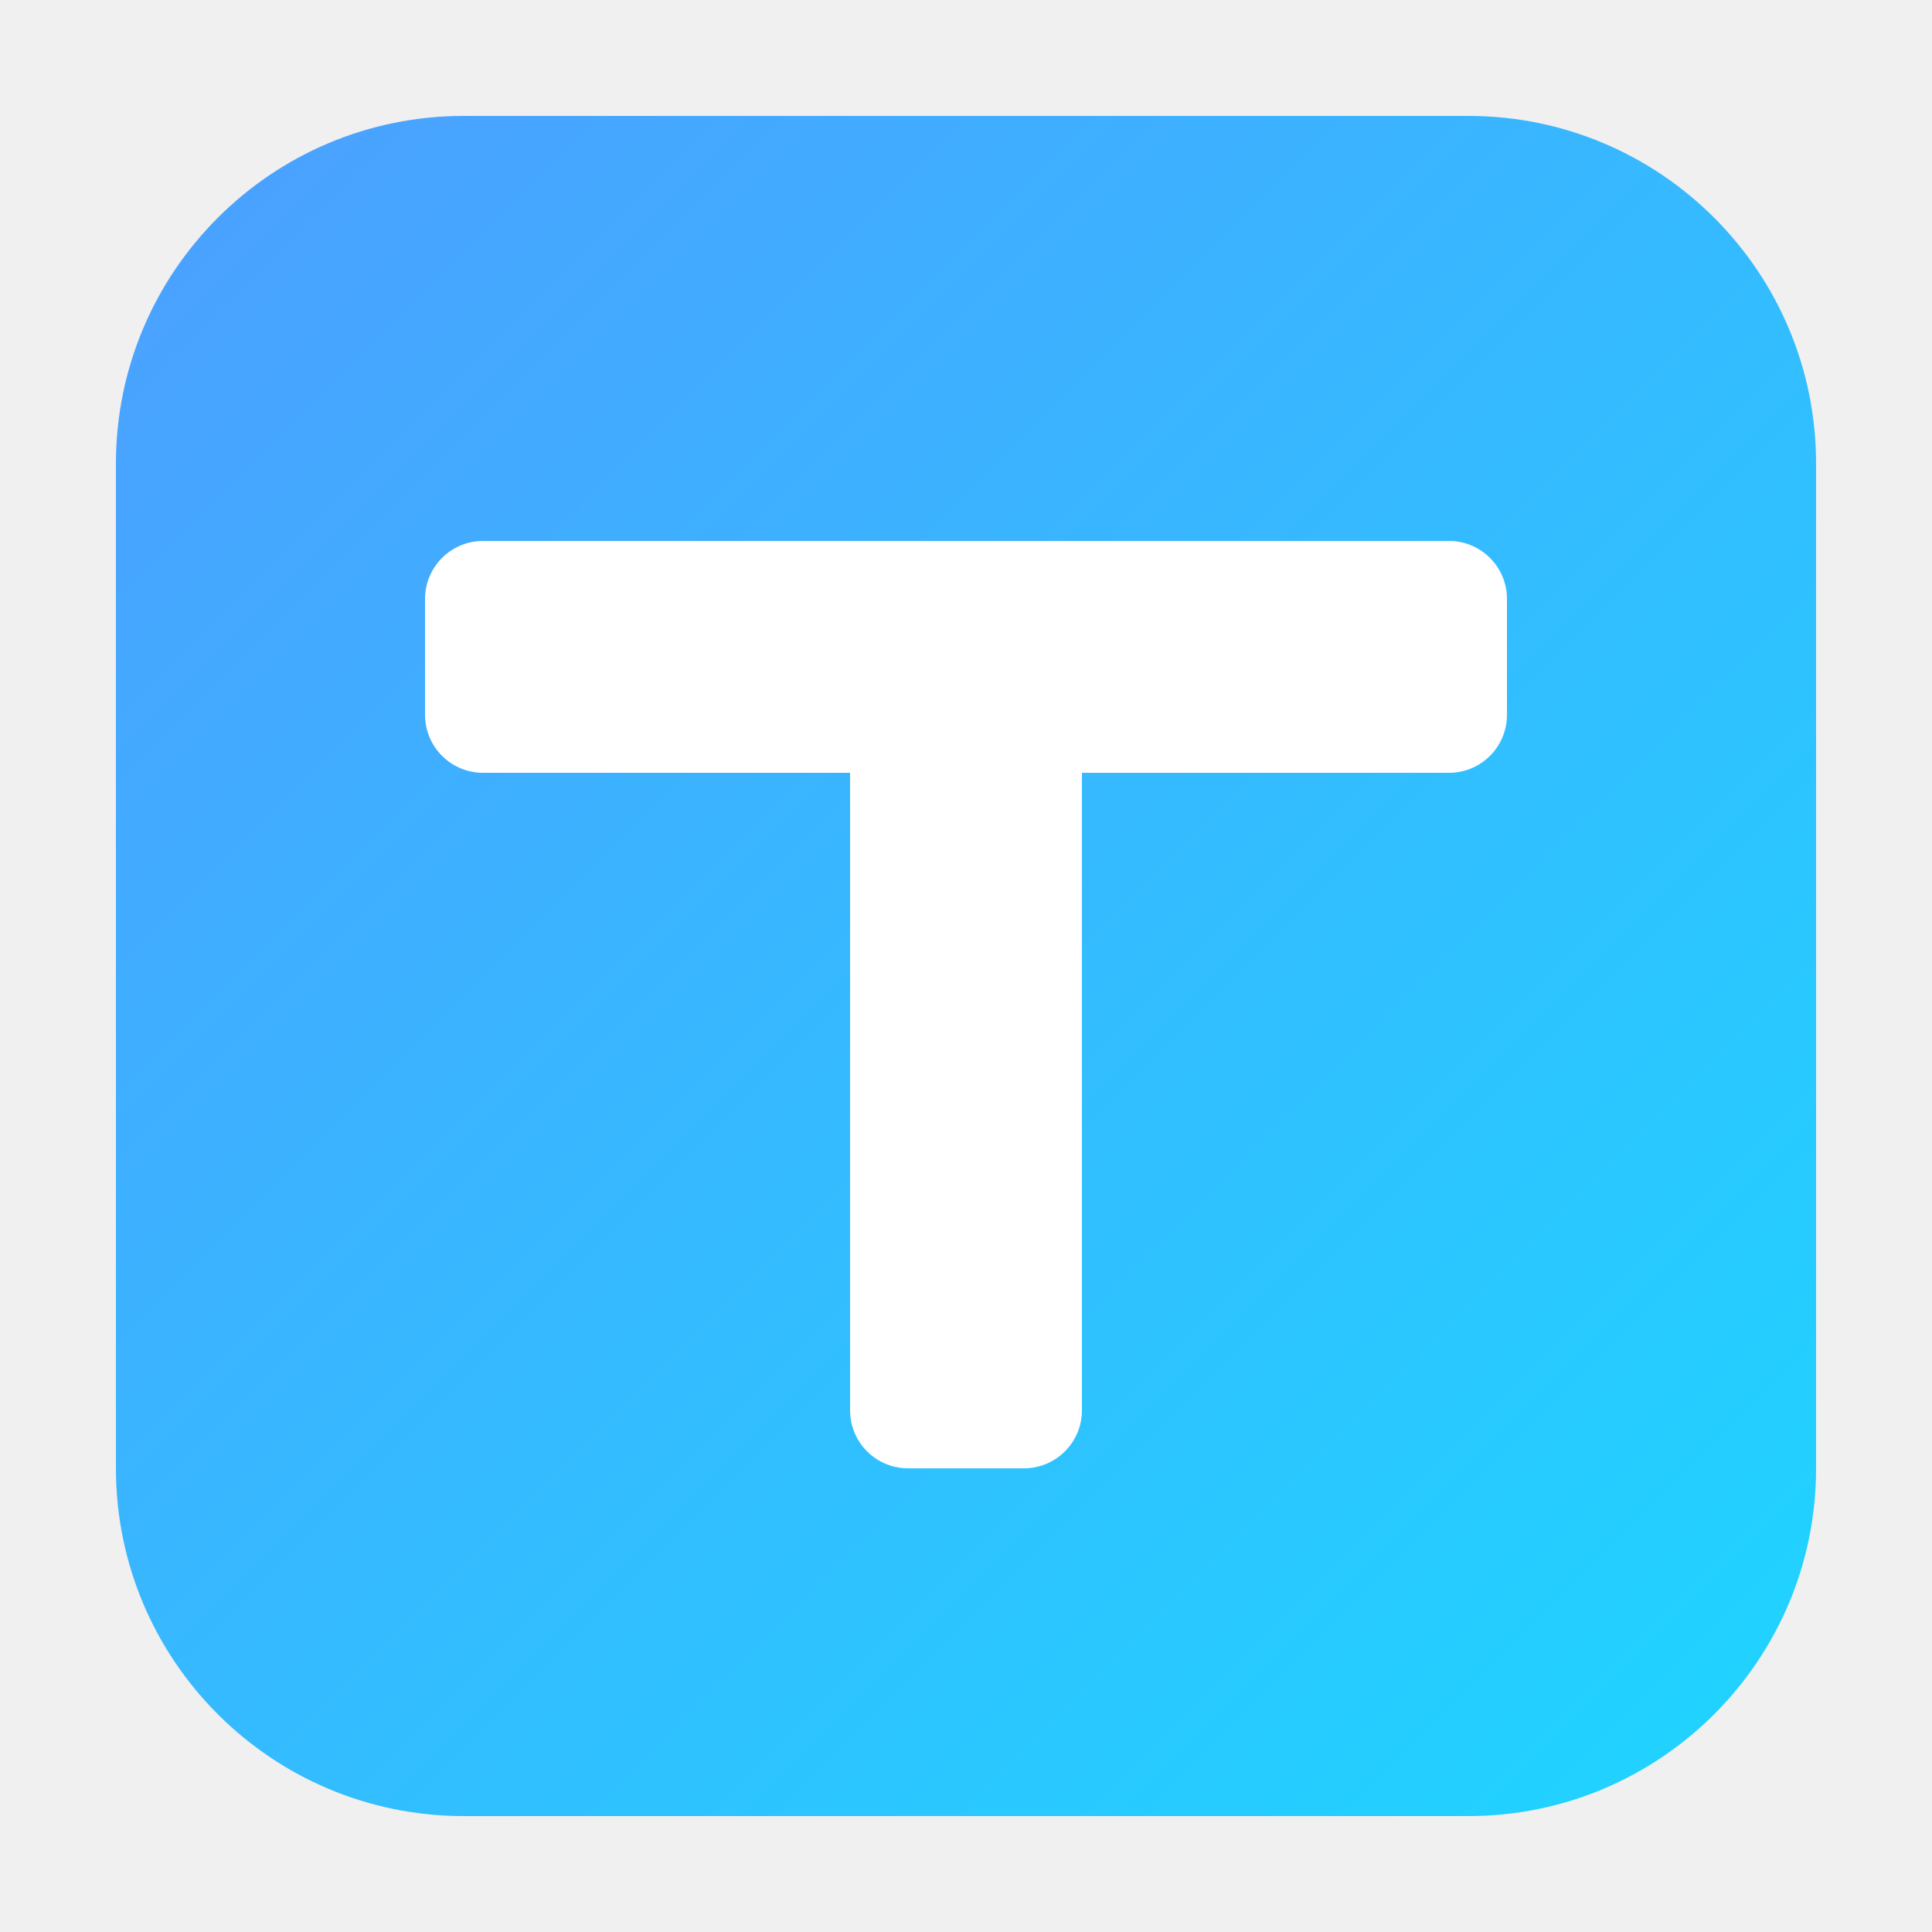
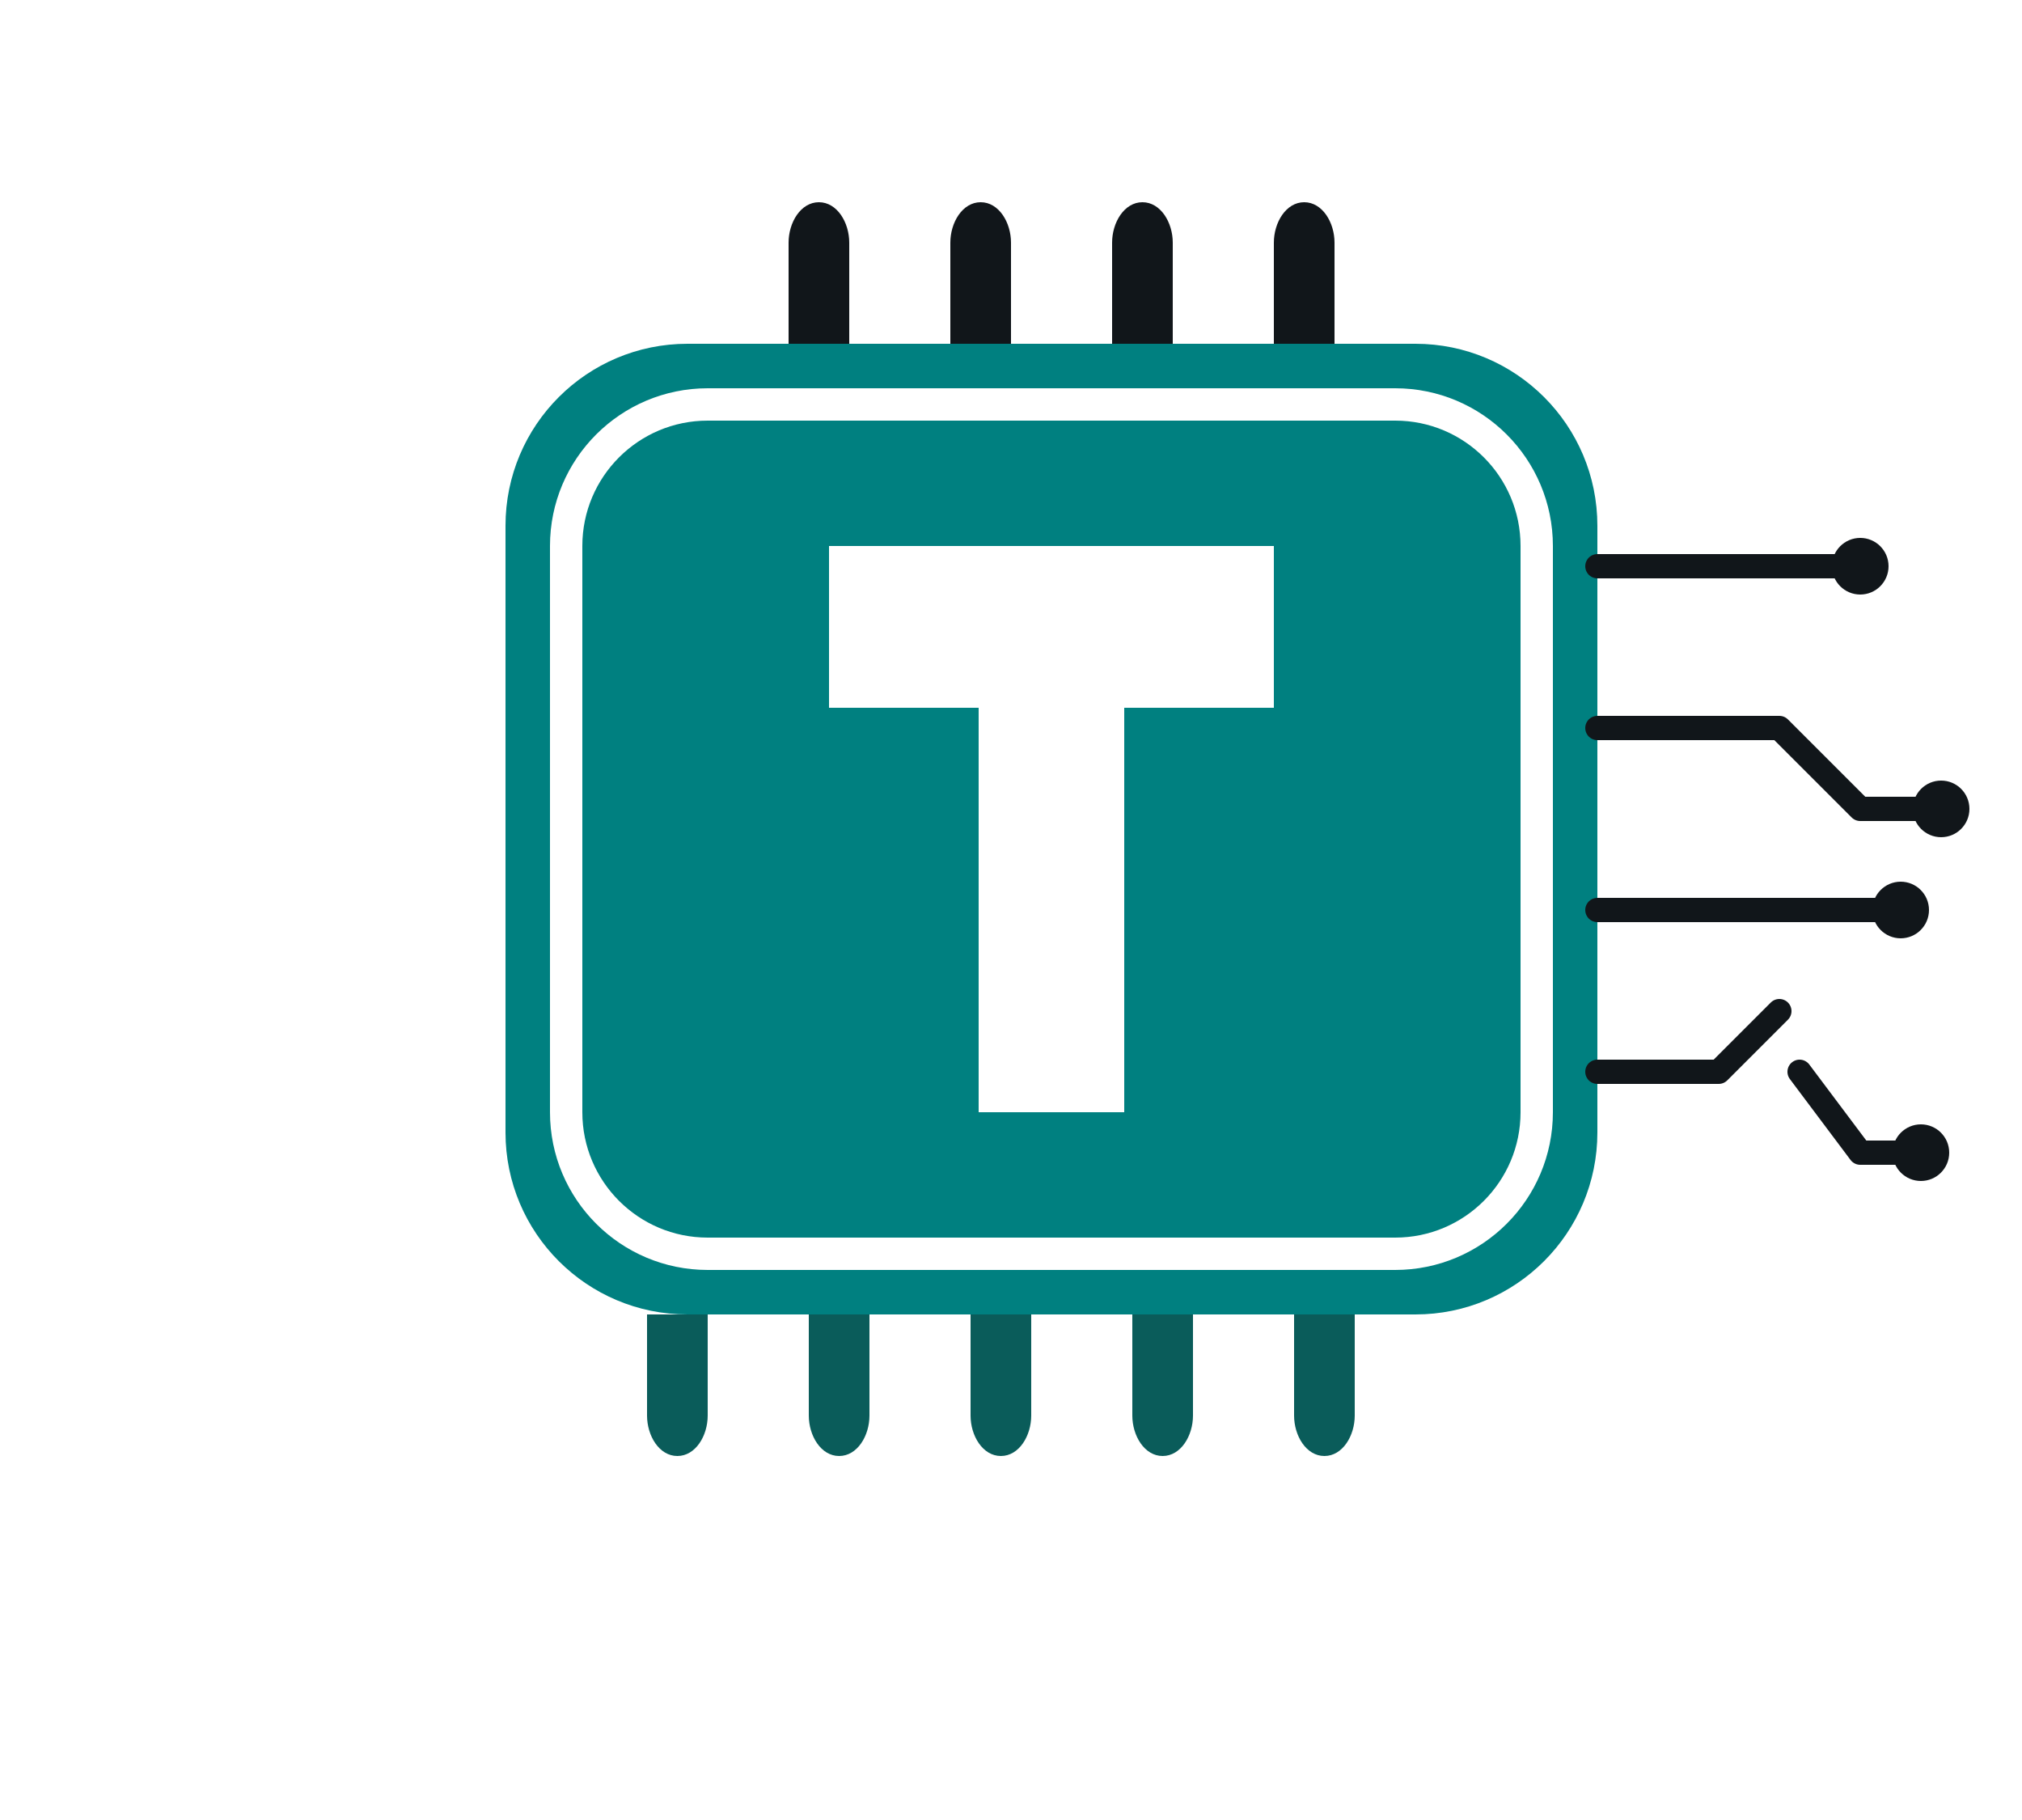
- <svg xmlns="http://www.w3.org/2000/svg" viewBox="0 0 100 100" width="100" height="100" role="img" aria-label="TracloT logo">
-   <defs>
-     <linearGradient id="tg" x1="0%" y1="0%" x2="100%" y2="100%">
-       <stop offset="0%" stop-color="#4c9fff" />
-       <stop offset="100%" stop-color="#1ed5ff" />
-     </linearGradient>
-   </defs>
-   <rect x="6" y="6" width="88" height="88" rx="18" ry="18" fill="url(#tg)" />
-   <rect x="22" y="28" width="56" height="12" rx="3" fill="#ffffff" />
-   <rect x="44" y="28" width="12" height="48" rx="3" fill="#ffffff" />
+ <svg xmlns="http://www.w3.org/2000/svg" viewBox="0 0 500 450" width="100%" height="100%">
+   <rect width="100%" height="100%" fill="#ffffff" />
+   <g transform="translate(25, 25)">
+     <g fill="#11161a">
+       <path d="M 170,60 L 170,35 C 170,30 173,25 177.5,25 C 182,25 185,30 185,35 L 185,60 Z" />
+       <path d="M 210,60 L 210,35 C 210,30 213,25 217.5,25 C 222,25 225,30 225,35 L 225,60 Z" />
+       <path d="M 250,60 L 250,35 C 250,30 253,25 257.5,25 C 262,25 265,30 265,35 L 265,60 Z" />
+       <path d="M 290,60 L 290,35 C 290,30 293,25 297.5,25 C 302,25 305,30 305,35 L 305,60 Z" />
+     </g>
+     <g fill="#0a5c5a">
+       <path d="M 150,300 L 150,325 C 150,330 147,335 142.5,335 C 138,335 135,330 135,325 L 135,300 Z" />
+       <path d="M 190,300 L 190,325 C 190,330 187,335 182.5,335 C 178,335 175,330 175,325 L 175,300 Z" />
+       <path d="M 230,300 L 230,325 C 230,330 227,335 222.5,335 C 218,335 215,330 215,325 L 215,300 Z" />
+       <path d="M 270,300 L 270,325 C 270,330 267,335 262.5,335 C 258,335 255,330 255,325 L 255,300 Z" />
+       <path d="M 310,300 L 310,325 C 310,330 307,335 302.5,335 C 298,335 295,330 295,325 L 295,300 Z" />
+     </g>
+     <rect x="100" y="60" width="270" height="240" rx="45" ry="45" fill="#008080" />
+     <rect x="115" y="75" width="240" height="210" rx="35" ry="35" fill="none" stroke="#ffffff" stroke-width="8" />
+     <path d="M 180,110 L 290,110 L 290,150 L 253,150 L 253,250 L 217,250 L 217,150 L 180,150 Z" fill="#ffffff" />
+     <g stroke="#11161a" stroke-width="6" stroke-linecap="round" stroke-linejoin="round" fill="none">
+       <path d="M 370,115 L 435,115" />
+       <circle cx="435" cy="115" r="7" fill="#11161a" stroke="none" />
+       <path d="M 370,155 L 415,155 L 435,175 L 455,175" />
+       <circle cx="455" cy="175" r="7" fill="#11161a" stroke="none" />
+       <path d="M 370,200 L 445,200" />
+       <circle cx="445" cy="200" r="7" fill="#11161a" stroke="none" />
+       <path d="M 370,240 L 400,240 L 415,225 M 420,240 L 435,260 L 450,260" />
+       <circle cx="450" cy="260" r="7" fill="#11161a" stroke="none" />
+     </g>
+   </g>
</svg>
